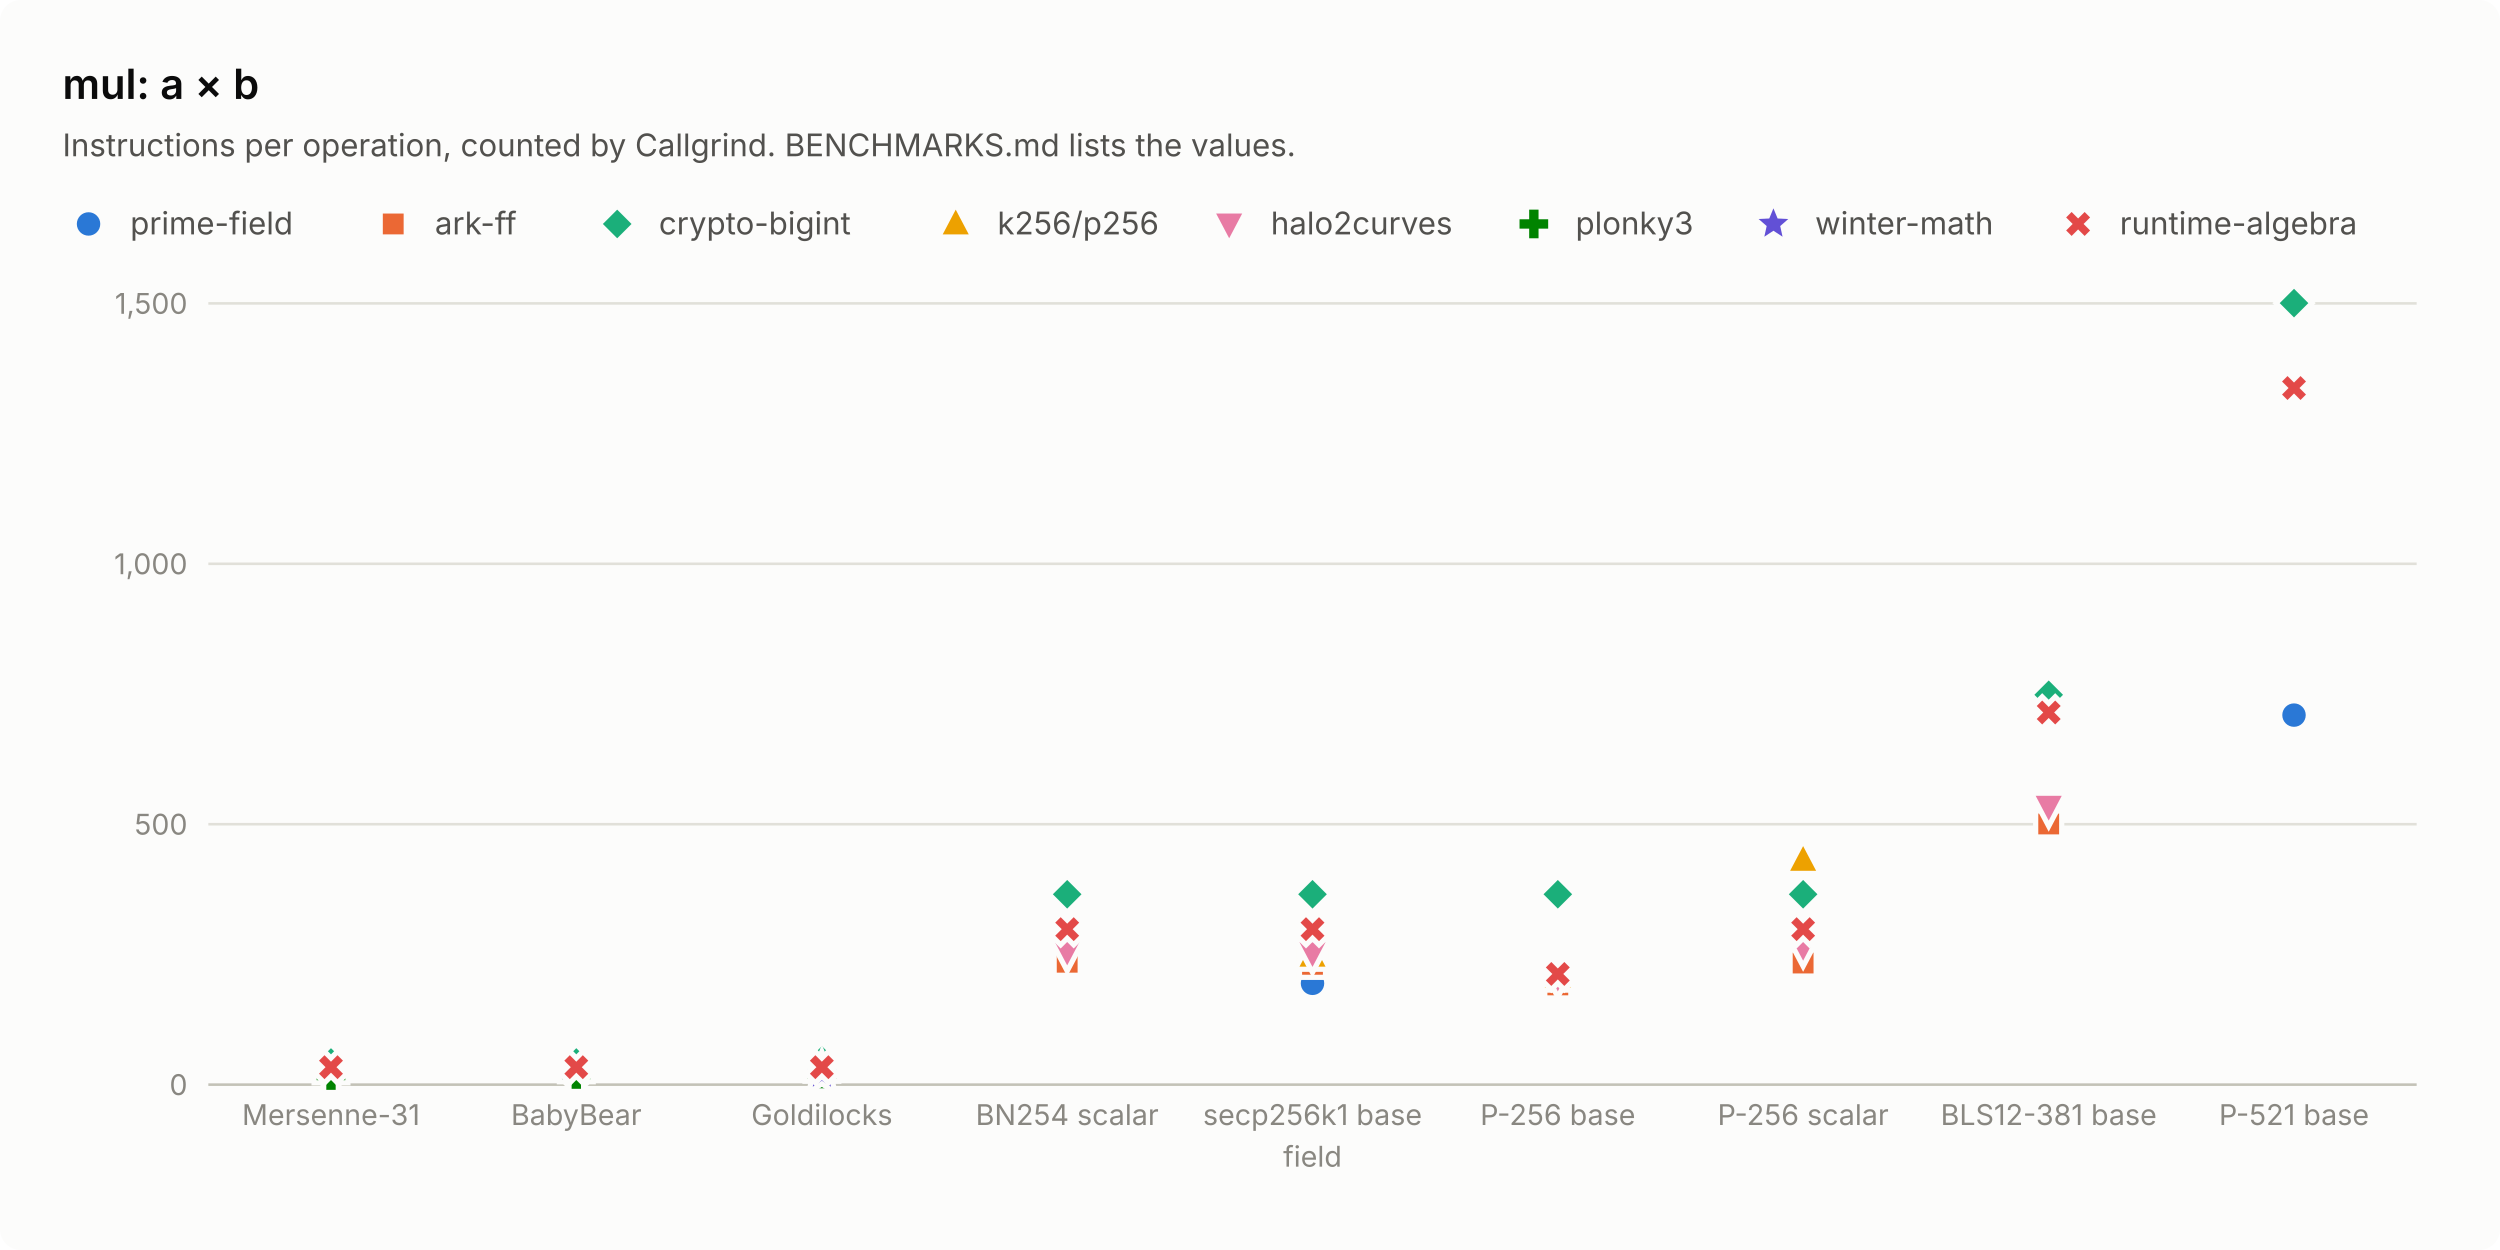
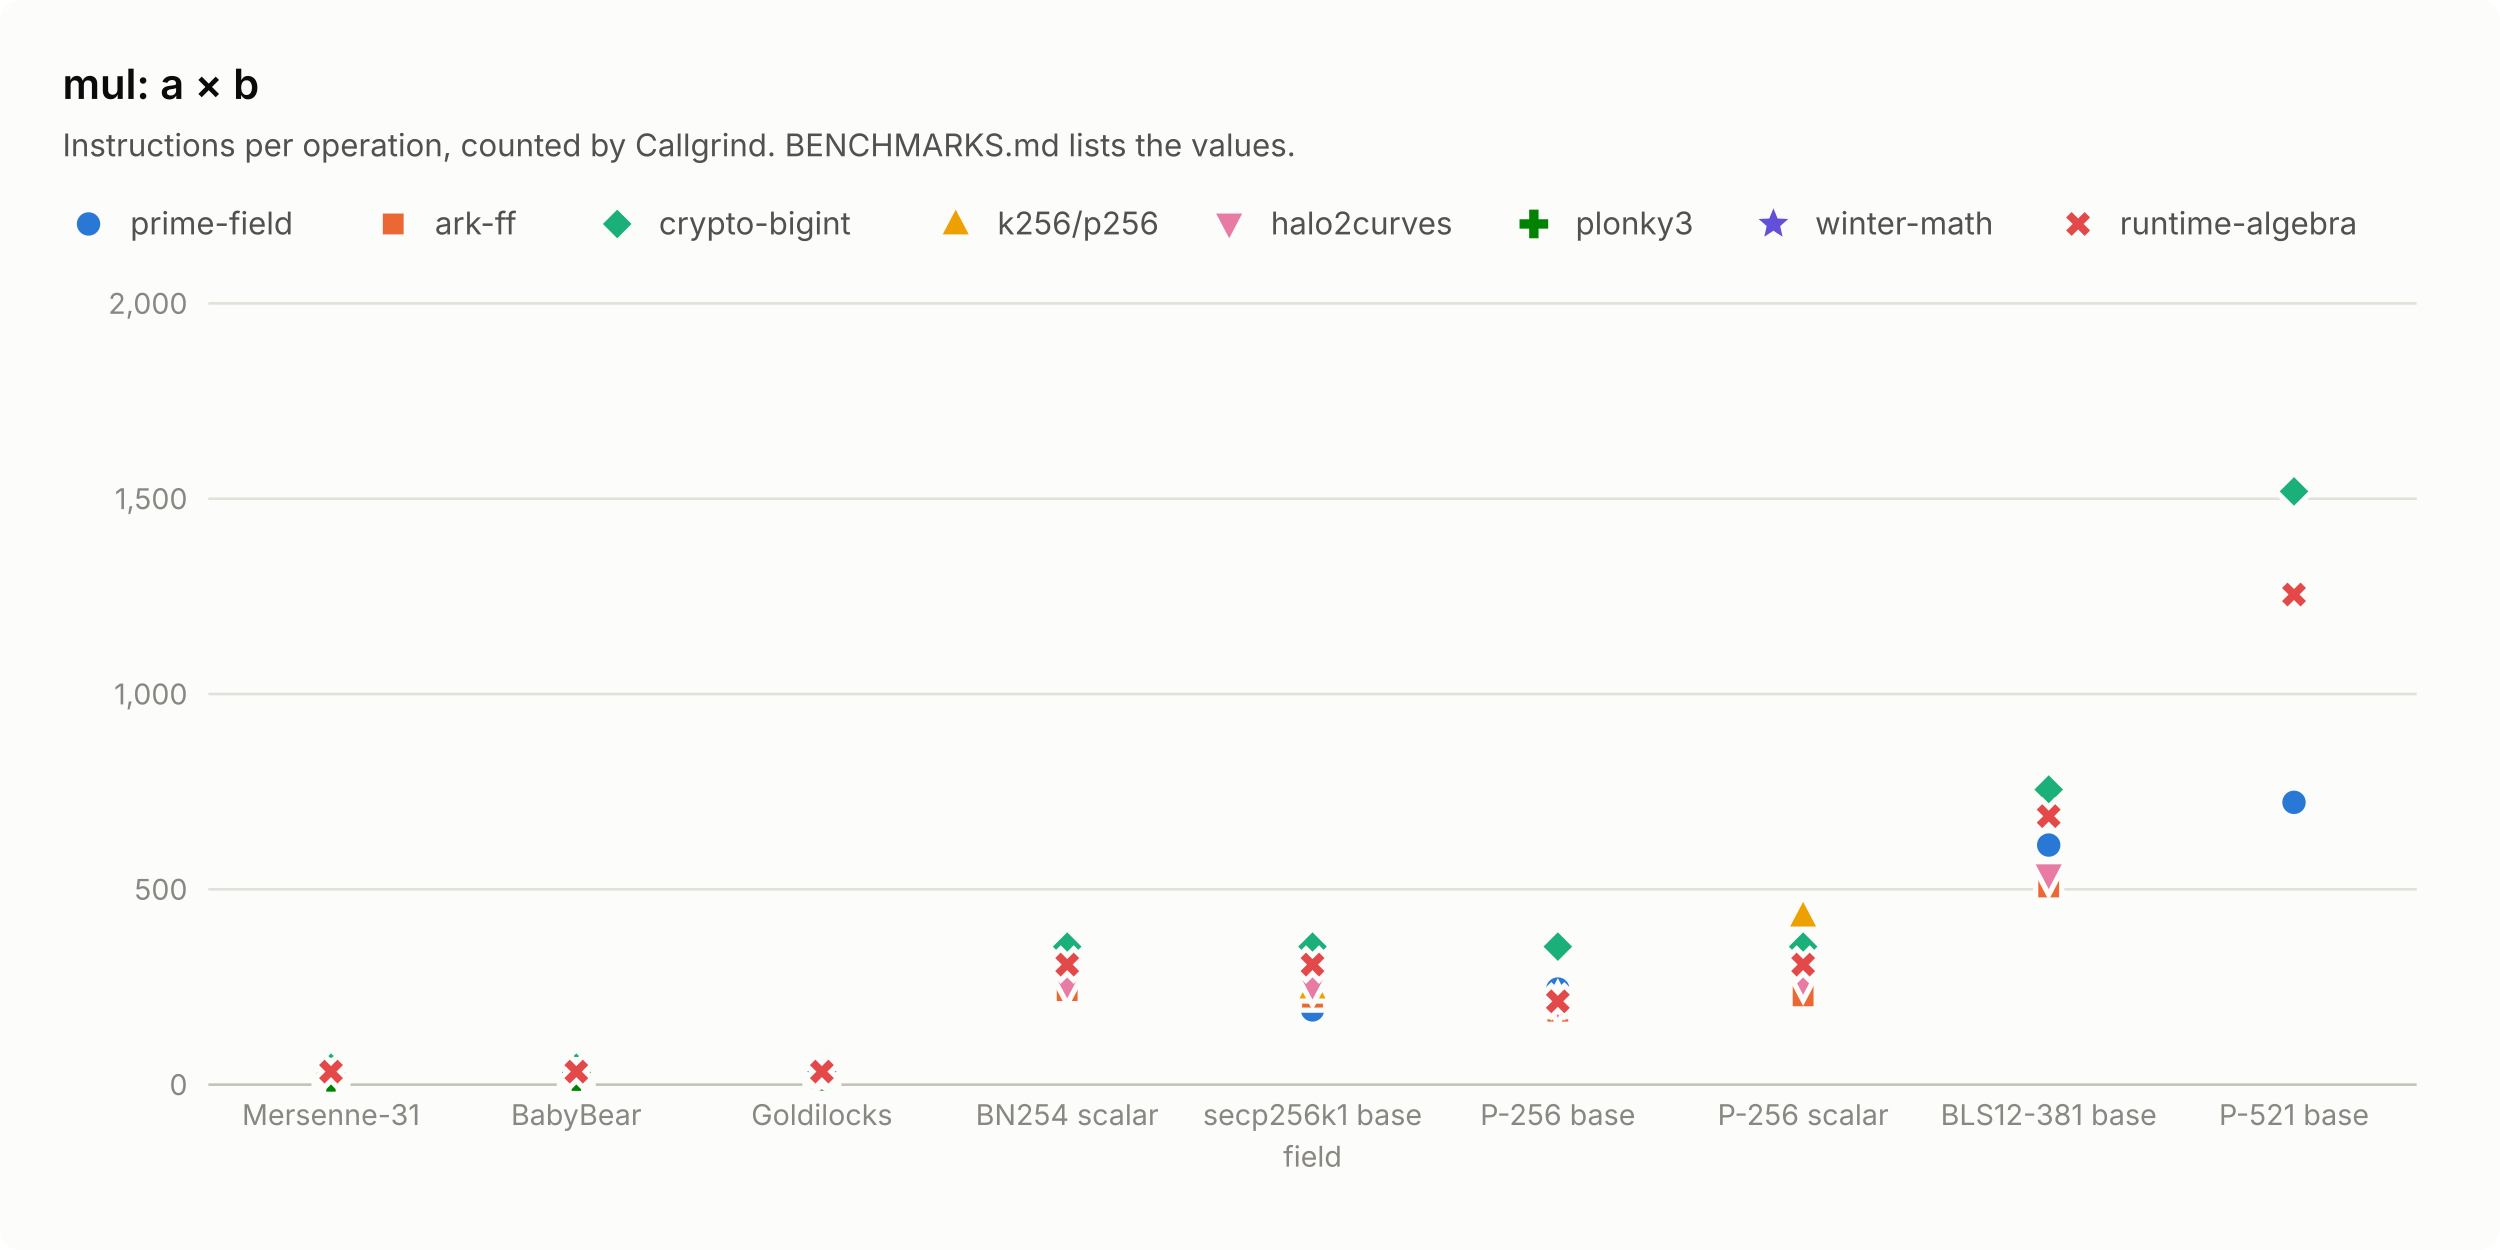
<svg xmlns="http://www.w3.org/2000/svg" width="960" height="480" viewBox="0 0 960 480" role="img" aria-labelledby="title description">
  <style>.grid,.axis{stroke-width:1}.title{font:600 16px system-ui, -apple-system, "Segoe UI", sans-serif}.subtitle,.legend{font:12px system-ui, -apple-system, "Segoe UI", sans-serif}.tick{font:11px system-ui, -apple-system, "Segoe UI", sans-serif;font-variant-numeric:tabular-nums}.line{fill:none;stroke-width:2;stroke-linejoin:round;stroke-linecap:round}.marker{stroke-width:4;paint-order:stroke}.surface{fill:#fcfcfb}.grid{stroke:#e1e0d9}.axis{stroke:#c3c2b7}.title{fill:#0b0b0b}.subtitle,.legend{fill:#52514e}.tick{fill:#898781}.marker{stroke:#fcfcfb}.c0 .line{stroke:#2a78d6}.c0 .marker{fill:#2a78d6}.c1 .line{stroke:#eb6834}.c1 .marker{fill:#eb6834}.c2 .line{stroke:#1baf7a}.c2 .marker{fill:#1baf7a}.c3 .line{stroke:#eda100}.c3 .marker{fill:#eda100}.c4 .line{stroke:#e87ba4}.c4 .marker{fill:#e87ba4}.c5 .line{stroke:#008300}.c5 .marker{fill:#008300}.c6 .line{stroke:#6250d6}.c6 .marker{fill:#6250d6}.c7 .line{stroke:#e34948}.c7 .marker{fill:#e34948}@media (prefers-color-scheme: dark){.surface{fill:#1a1a19}.grid{stroke:#2c2c2a}.axis{stroke:#383835}.title{fill:#f0efec}.subtitle,.legend{fill:#c3c2b7}.tick{fill:#898781}.marker{stroke:#1a1a19}.c0 .line{stroke:#3987e5}.c0 .marker{fill:#3987e5}.c1 .line{stroke:#d95926}.c1 .marker{fill:#d95926}.c2 .line{stroke:#199e70}.c2 .marker{fill:#199e70}.c3 .line{stroke:#c98500}.c3 .marker{fill:#c98500}.c4 .line{stroke:#d55181}.c4 .marker{fill:#d55181}.c5 .line{stroke:#008300}.c5 .marker{fill:#008300}.c6 .line{stroke:#9085e9}.c6 .marker{fill:#9085e9}.c7 .line{stroke:#e66767}.c7 .marker{fill:#e66767}}</style>
  <rect class="surface" width="960" height="480" rx="8" />
  <text class="title" x="24" y="38">mul: a × b</text>
  <text class="subtitle" x="24" y="60">Instructions per operation, counted by Callgrind. BENCHMARKS.md lists the values.</text>
  <g class="c0">
    <path class="marker" transform="translate(34,86)" d="M0,-4.5A4.5,4.5 0 1 1 0,4.5A4.5,4.5 0 1 1 0,-4.5Z" />
  </g>
  <text class="legend" x="50" y="90">prime-field</text>
  <g class="c1">
    <path class="marker" transform="translate(151,86)" d="M-4,-4H4V4H-4Z" />
  </g>
  <text class="legend" x="167" y="90">ark-ff</text>
  <g class="c2">
    <path class="marker" transform="translate(237,86)" d="M0,-5.5L5.5,0L0,5.5L-5.5,0Z" />
  </g>
  <text class="legend" x="253" y="90">crypto-bigint</text>
  <g class="c3">
    <path class="marker" transform="translate(367,86)" d="M0,-5.5L5,4H-5Z" />
  </g>
  <text class="legend" x="383" y="90">k256/p256</text>
  <g class="c4">
    <path class="marker" transform="translate(472,86)" d="M0,5.5L5,-4H-5Z" />
  </g>
  <text class="legend" x="488" y="90">halo2curves</text>
  <g class="c5">
    <path class="marker" transform="translate(589,86)" d="M-1.8,-5.5H1.8V-1.8H5.5V1.8H1.8V5.5H-1.8V1.8H-5.5V-1.8H-1.8Z" />
  </g>
  <text class="legend" x="605" y="90">plonky3</text>
  <g class="c6">
    <path class="marker" transform="translate(681,86)" d="M0,-6L1.6,-2.1L5.7,-1.9L2.6,0.8L3.5,4.9L0,2.6L-3.5,4.9L-2.6,0.8L-5.7,-1.9L-1.6,-2.1Z" />
  </g>
  <text class="legend" x="697" y="90">winter-math</text>
  <g class="c7">
    <path class="marker" transform="translate(798,86)" d="M-4.6,-2.5L-2.5,-4.6L0,-2.1L2.5,-4.6L4.6,-2.5L2.1,0L4.6,2.5L2.5,4.6L0,2.1L-2.5,4.6L-4.6,2.5L-2.1,0Z" />
  </g>
  <text class="legend" x="814" y="90">runtime-algebra</text>
  <text class="tick" x="72" y="420.5" text-anchor="end">0</text>
-   <path class="grid" d="M80,316.5H928" />
-   <text class="tick" x="72" y="320.5" text-anchor="end">500</text>
-   <path class="grid" d="M80,216.5H928" />
-   <text class="tick" x="72" y="220.5" text-anchor="end">1,000</text>
+   <path class="grid" d="M80,341.5H928" />
+   <text class="tick" x="72" y="345.5" text-anchor="end">500</text>
+   <path class="grid" d="M80,266.5H928" />
+   <text class="tick" x="72" y="270.5" text-anchor="end">1,000</text>
+   <path class="grid" d="M80,191.5H928" />
+   <text class="tick" x="72" y="195.5" text-anchor="end">1,500</text>
  <path class="grid" d="M80,116.5H928" />
-   <text class="tick" x="72" y="120.5" text-anchor="end">1,500</text>
+   <text class="tick" x="72" y="120.5" text-anchor="end">2,000</text>
  <path class="axis" d="M80,416.5H928" />
  <text class="tick" x="127.1" y="432" text-anchor="middle">Mersenne-31</text>
  <text class="tick" x="221.3" y="432" text-anchor="middle">BabyBear</text>
  <text class="tick" x="315.6" y="432" text-anchor="middle">Goldilocks</text>
  <text class="tick" x="409.8" y="432" text-anchor="middle">BN254 scalar</text>
  <text class="tick" x="504.0" y="432" text-anchor="middle">secp256k1 base</text>
  <text class="tick" x="598.2" y="432" text-anchor="middle">P-256 base</text>
  <text class="tick" x="692.4" y="432" text-anchor="middle">P-256 scalar</text>
  <text class="tick" x="786.7" y="432" text-anchor="middle">BLS12-381 base</text>
  <text class="tick" x="880.9" y="432" text-anchor="middle">P-521 base</text>
  <text class="tick" x="504.0" y="448" text-anchor="middle">field</text>
  <g class="c0">
-     <path class="marker" transform="translate(127.1,411.8)" d="M0,-4.5A4.5,4.5 0 1 1 0,4.5A4.5,4.5 0 1 1 0,-4.5Z" />
-     <path class="marker" transform="translate(221.3,412.2)" d="M0,-4.5A4.5,4.5 0 1 1 0,4.5A4.5,4.5 0 1 1 0,-4.5Z" />
-     <path class="marker" transform="translate(315.6,410.8)" d="M0,-4.5A4.5,4.5 0 1 1 0,4.5A4.5,4.5 0 1 1 0,-4.5Z" />
-     <path class="marker" transform="translate(409.8,369.0)" d="M0,-4.5A4.5,4.5 0 1 1 0,4.5A4.5,4.5 0 1 1 0,-4.5Z" />
-     <path class="marker" transform="translate(504.0,377.6)" d="M0,-4.5A4.5,4.5 0 1 1 0,4.5A4.5,4.5 0 1 1 0,-4.5Z" />
-     <path class="marker" transform="translate(598.2,375.6)" d="M0,-4.5A4.5,4.5 0 1 1 0,4.5A4.5,4.5 0 1 1 0,-4.5Z" />
-     <path class="marker" transform="translate(692.4,365.4)" d="M0,-4.5A4.5,4.5 0 1 1 0,4.5A4.5,4.5 0 1 1 0,-4.5Z" />
-     <path class="marker" transform="translate(786.7,312.6)" d="M0,-4.5A4.5,4.5 0 1 1 0,4.5A4.5,4.5 0 1 1 0,-4.5Z" />
-     <path class="marker" transform="translate(880.9,274.6)" d="M0,-4.5A4.5,4.5 0 1 1 0,4.5A4.5,4.5 0 1 1 0,-4.5Z" />
+     <path class="marker" transform="translate(127.1,412.8)" d="M0,-4.5A4.5,4.5 0 1 1 0,4.5A4.5,4.5 0 1 1 0,-4.5Z" />
+     <path class="marker" transform="translate(221.3,413.1)" d="M0,-4.5A4.5,4.5 0 1 1 0,4.5A4.5,4.5 0 1 1 0,-4.5Z" />
+     <path class="marker" transform="translate(315.6,412.1)" d="M0,-4.5A4.5,4.5 0 1 1 0,4.5A4.5,4.5 0 1 1 0,-4.5Z" />
+     <path class="marker" transform="translate(409.8,375.6)" d="M0,-4.5A4.5,4.5 0 1 1 0,4.5A4.5,4.5 0 1 1 0,-4.5Z" />
+     <path class="marker" transform="translate(504.0,387.8)" d="M0,-4.5A4.5,4.5 0 1 1 0,4.5A4.5,4.5 0 1 1 0,-4.5Z" />
+     <path class="marker" transform="translate(598.2,379.8)" d="M0,-4.5A4.5,4.5 0 1 1 0,4.5A4.5,4.5 0 1 1 0,-4.5Z" />
+     <path class="marker" transform="translate(692.4,372.6)" d="M0,-4.5A4.5,4.5 0 1 1 0,4.5A4.5,4.5 0 1 1 0,-4.5Z" />
+     <path class="marker" transform="translate(786.7,324.5)" d="M0,-4.5A4.5,4.5 0 1 1 0,4.5A4.5,4.5 0 1 1 0,-4.5Z" />
+     <path class="marker" transform="translate(880.9,308.1)" d="M0,-4.5A4.5,4.5 0 1 1 0,4.5A4.5,4.5 0 1 1 0,-4.5Z" />
  </g>
  <g class="c1">
-     <path class="marker" transform="translate(409.8,369.5)" d="M-4,-4H4V4H-4Z" />
-     <path class="marker" transform="translate(504.0,370.3)" d="M-4,-4H4V4H-4Z" />
-     <path class="marker" transform="translate(598.2,378.2)" d="M-4,-4H4V4H-4Z" />
-     <path class="marker" transform="translate(692.4,369.8)" d="M-4,-4H4V4H-4Z" />
-     <path class="marker" transform="translate(786.7,316.4)" d="M-4,-4H4V4H-4Z" />
+     <path class="marker" transform="translate(409.8,380.4)" d="M-4,-4H4V4H-4Z" />
+     <path class="marker" transform="translate(504.0,382.9)" d="M-4,-4H4V4H-4Z" />
+     <path class="marker" transform="translate(598.2,388.3)" d="M-4,-4H4V4H-4Z" />
+     <path class="marker" transform="translate(692.4,382.4)" d="M-4,-4H4V4H-4Z" />
+     <path class="marker" transform="translate(786.7,340.6)" d="M-4,-4H4V4H-4Z" />
  </g>
  <g class="c2">
-     <path class="marker" transform="translate(127.1,408.0)" d="M0,-5.5L5.5,0L0,5.5L-5.5,0Z" />
-     <path class="marker" transform="translate(221.3,408.0)" d="M0,-5.5L5.5,0L0,5.5L-5.5,0Z" />
-     <path class="marker" transform="translate(315.6,407.2)" d="M0,-5.5L5.5,0L0,5.5L-5.5,0Z" />
-     <path class="marker" transform="translate(409.8,343.4)" d="M0,-5.5L5.5,0L0,5.5L-5.5,0Z" />
-     <path class="marker" transform="translate(504.0,343.4)" d="M0,-5.5L5.5,0L0,5.5L-5.5,0Z" />
-     <path class="marker" transform="translate(598.2,343.4)" d="M0,-5.5L5.5,0L0,5.5L-5.5,0Z" />
-     <path class="marker" transform="translate(692.4,343.4)" d="M0,-5.5L5.5,0L0,5.5L-5.5,0Z" />
-     <path class="marker" transform="translate(786.7,266.8)" d="M0,-5.5L5.5,0L0,5.5L-5.5,0Z" />
-     <path class="marker" transform="translate(880.9,116.4)" d="M0,-5.5L5.5,0L0,5.5L-5.5,0Z" />
+     <path class="marker" transform="translate(127.1,410.0)" d="M0,-5.5L5.5,0L0,5.5L-5.5,0Z" />
+     <path class="marker" transform="translate(221.3,410.0)" d="M0,-5.5L5.5,0L0,5.5L-5.5,0Z" />
+     <path class="marker" transform="translate(315.6,409.4)" d="M0,-5.5L5.5,0L0,5.5L-5.5,0Z" />
+     <path class="marker" transform="translate(409.8,363.5)" d="M0,-5.5L5.5,0L0,5.5L-5.5,0Z" />
+     <path class="marker" transform="translate(504.0,363.5)" d="M0,-5.5L5.5,0L0,5.5L-5.5,0Z" />
+     <path class="marker" transform="translate(598.2,363.5)" d="M0,-5.5L5.5,0L0,5.5L-5.5,0Z" />
+     <path class="marker" transform="translate(692.4,363.5)" d="M0,-5.5L5.5,0L0,5.5L-5.5,0Z" />
+     <path class="marker" transform="translate(786.7,303.2)" d="M0,-5.5L5.5,0L0,5.5L-5.5,0Z" />
+     <path class="marker" transform="translate(880.9,188.7)" d="M0,-5.5L5.5,0L0,5.5L-5.5,0Z" />
  </g>
  <g class="c3">
-     <path class="marker" transform="translate(504.0,367.2)" d="M0,-5.5L5,4H-5Z" />
-     <path class="marker" transform="translate(598.2,375.2)" d="M0,-5.5L5,4H-5Z" />
-     <path class="marker" transform="translate(692.4,330.4)" d="M0,-5.5L5,4H-5Z" />
+     <path class="marker" transform="translate(504.0,379.4)" d="M0,-5.5L5,4H-5Z" />
+     <path class="marker" transform="translate(598.2,385.4)" d="M0,-5.5L5,4H-5Z" />
+     <path class="marker" transform="translate(692.4,351.8)" d="M0,-5.5L5,4H-5Z" />
  </g>
  <g class="c4">
-     <path class="marker" transform="translate(409.8,365.2)" d="M0,5.5L5,-4H-5Z" />
-     <path class="marker" transform="translate(504.0,365.8)" d="M0,5.5L5,-4H-5Z" />
-     <path class="marker" transform="translate(598.2,375.2)" d="M0,5.5L5,-4H-5Z" />
-     <path class="marker" transform="translate(692.4,363.4)" d="M0,5.5L5,-4H-5Z" />
-     <path class="marker" transform="translate(786.7,309.6)" d="M0,5.5L5,-4H-5Z" />
+     <path class="marker" transform="translate(409.8,377.9)" d="M0,5.5L5,-4H-5Z" />
+     <path class="marker" transform="translate(504.0,378.3)" d="M0,5.5L5,-4H-5Z" />
+     <path class="marker" transform="translate(598.2,385.4)" d="M0,5.5L5,-4H-5Z" />
+     <path class="marker" transform="translate(692.4,376.5)" d="M0,5.5L5,-4H-5Z" />
+     <path class="marker" transform="translate(786.7,335.9)" d="M0,5.5L5,-4H-5Z" />
  </g>
  <g class="c5">
-     <path class="marker" transform="translate(127.1,413.0)" d="M-1.8,-5.5H1.8V-1.8H5.5V1.8H1.8V5.5H-1.8V1.8H-5.5V-1.8H-1.8Z" />
-     <path class="marker" transform="translate(221.3,412.6)" d="M-1.8,-5.5H1.8V-1.8H5.5V1.8H1.8V5.5H-1.8V1.8H-5.5V-1.8H-1.8Z" />
-     <path class="marker" transform="translate(315.6,412.4)" d="M-1.8,-5.5H1.8V-1.8H5.5V1.8H1.8V5.5H-1.8V1.8H-5.5V-1.8H-1.8Z" />
+     <path class="marker" transform="translate(127.1,413.7)" d="M-1.8,-5.5H1.8V-1.8H5.5V1.8H1.8V5.5H-1.8V1.8H-5.5V-1.8H-1.8Z" />
+     <path class="marker" transform="translate(221.3,413.4)" d="M-1.8,-5.5H1.8V-1.8H5.5V1.8H1.8V5.5H-1.8V1.8H-5.5V-1.8H-1.8Z" />
+     <path class="marker" transform="translate(315.6,413.3)" d="M-1.8,-5.5H1.8V-1.8H5.5V1.8H1.8V5.5H-1.8V1.8H-5.5V-1.8H-1.8Z" />
  </g>
  <g class="c6">
-     <path class="marker" transform="translate(315.6,412.4)" d="M0,-6L1.6,-2.1L5.7,-1.9L2.6,0.8L3.5,4.9L0,2.6L-3.5,4.9L-2.6,0.8L-5.7,-1.9L-1.6,-2.1Z" />
+     <path class="marker" transform="translate(315.6,413.3)" d="M0,-6L1.6,-2.1L5.7,-1.9L2.6,0.8L3.5,4.9L0,2.6L-3.5,4.9L-2.6,0.8L-5.7,-1.9L-1.6,-2.1Z" />
  </g>
  <g class="c7">
-     <path class="marker" transform="translate(127.1,409.8)" d="M-4.6,-2.5L-2.5,-4.6L0,-2.1L2.5,-4.6L4.6,-2.5L2.1,0L4.6,2.5L2.5,4.6L0,2.1L-2.5,4.6L-4.6,2.5L-2.1,0Z" />
-     <path class="marker" transform="translate(221.3,409.8)" d="M-4.6,-2.5L-2.5,-4.6L0,-2.1L2.5,-4.6L4.6,-2.5L2.1,0L4.6,2.5L2.5,4.6L0,2.1L-2.5,4.6L-4.6,2.5L-2.1,0Z" />
-     <path class="marker" transform="translate(315.6,409.8)" d="M-4.6,-2.5L-2.5,-4.6L0,-2.1L2.5,-4.6L4.6,-2.5L2.1,0L4.6,2.5L2.5,4.6L0,2.1L-2.5,4.6L-4.6,2.5L-2.1,0Z" />
-     <path class="marker" transform="translate(409.8,356.8)" d="M-4.6,-2.5L-2.5,-4.6L0,-2.1L2.5,-4.6L4.6,-2.5L2.1,0L4.6,2.5L2.5,4.6L0,2.1L-2.5,4.6L-4.6,2.5L-2.1,0Z" />
-     <path class="marker" transform="translate(504.0,356.8)" d="M-4.6,-2.5L-2.5,-4.6L0,-2.1L2.5,-4.6L4.6,-2.5L2.1,0L4.6,2.5L2.5,4.6L0,2.1L-2.5,4.6L-4.6,2.5L-2.1,0Z" />
-     <path class="marker" transform="translate(598.2,374.0)" d="M-4.6,-2.5L-2.5,-4.6L0,-2.1L2.5,-4.6L4.6,-2.5L2.1,0L4.6,2.5L2.5,4.6L0,2.1L-2.5,4.6L-4.6,2.5L-2.1,0Z" />
-     <path class="marker" transform="translate(692.4,356.8)" d="M-4.6,-2.5L-2.5,-4.6L0,-2.1L2.5,-4.6L4.6,-2.5L2.1,0L4.6,2.5L2.5,4.6L0,2.1L-2.5,4.6L-4.6,2.5L-2.1,0Z" />
-     <path class="marker" transform="translate(786.7,273.6)" d="M-4.6,-2.5L-2.5,-4.6L0,-2.1L2.5,-4.6L4.6,-2.5L2.1,0L4.6,2.5L2.5,4.6L0,2.1L-2.5,4.6L-4.6,2.5L-2.1,0Z" />
-     <path class="marker" transform="translate(880.9,149.0)" d="M-4.6,-2.5L-2.5,-4.6L0,-2.1L2.5,-4.6L4.6,-2.5L2.1,0L4.6,2.5L2.5,4.6L0,2.1L-2.5,4.6L-4.6,2.5L-2.1,0Z" />
+     <path class="marker" transform="translate(127.1,411.5)" d="M-4.6,-2.5L-2.5,-4.6L0,-2.1L2.5,-4.6L4.6,-2.5L2.1,0L4.6,2.5L2.5,4.6L0,2.1L-2.5,4.6L-4.6,2.5L-2.1,0Z" />
+     <path class="marker" transform="translate(221.3,411.5)" d="M-4.6,-2.5L-2.5,-4.6L0,-2.1L2.5,-4.6L4.6,-2.5L2.1,0L4.6,2.5L2.5,4.6L0,2.1L-2.5,4.6L-4.6,2.5L-2.1,0Z" />
+     <path class="marker" transform="translate(315.6,411.5)" d="M-4.6,-2.5L-2.5,-4.6L0,-2.1L2.5,-4.6L4.6,-2.5L2.1,0L4.6,2.5L2.5,4.6L0,2.1L-2.5,4.6L-4.6,2.5L-2.1,0Z" />
+     <path class="marker" transform="translate(409.8,370.4)" d="M-4.6,-2.5L-2.5,-4.6L0,-2.1L2.5,-4.6L4.6,-2.5L2.1,0L4.6,2.5L2.5,4.6L0,2.1L-2.5,4.6L-4.6,2.5L-2.1,0Z" />
+     <path class="marker" transform="translate(504.0,370.4)" d="M-4.6,-2.5L-2.5,-4.6L0,-2.1L2.5,-4.6L4.6,-2.5L2.1,0L4.6,2.5L2.5,4.6L0,2.1L-2.5,4.6L-4.6,2.5L-2.1,0Z" />
+     <path class="marker" transform="translate(598.2,384.5)" d="M-4.6,-2.5L-2.5,-4.6L0,-2.1L2.5,-4.6L4.6,-2.5L2.1,0L4.6,2.5L2.5,4.6L0,2.1L-2.5,4.6L-4.6,2.5L-2.1,0Z" />
+     <path class="marker" transform="translate(692.4,370.4)" d="M-4.6,-2.5L-2.5,-4.6L0,-2.1L2.5,-4.6L4.6,-2.5L2.1,0L4.6,2.5L2.5,4.6L0,2.1L-2.5,4.6L-4.6,2.5L-2.1,0Z" />
+     <path class="marker" transform="translate(786.7,313.4)" d="M-4.6,-2.5L-2.5,-4.6L0,-2.1L2.5,-4.6L4.6,-2.5L2.1,0L4.6,2.5L2.5,4.6L0,2.1L-2.5,4.6L-4.6,2.5L-2.1,0Z" />
+     <path class="marker" transform="translate(880.9,228.3)" d="M-4.6,-2.5L-2.5,-4.6L0,-2.1L2.5,-4.6L4.6,-2.5L2.1,0L4.6,2.5L2.5,4.6L0,2.1L-2.5,4.6L-4.6,2.5L-2.1,0Z" />
  </g>
</svg>
